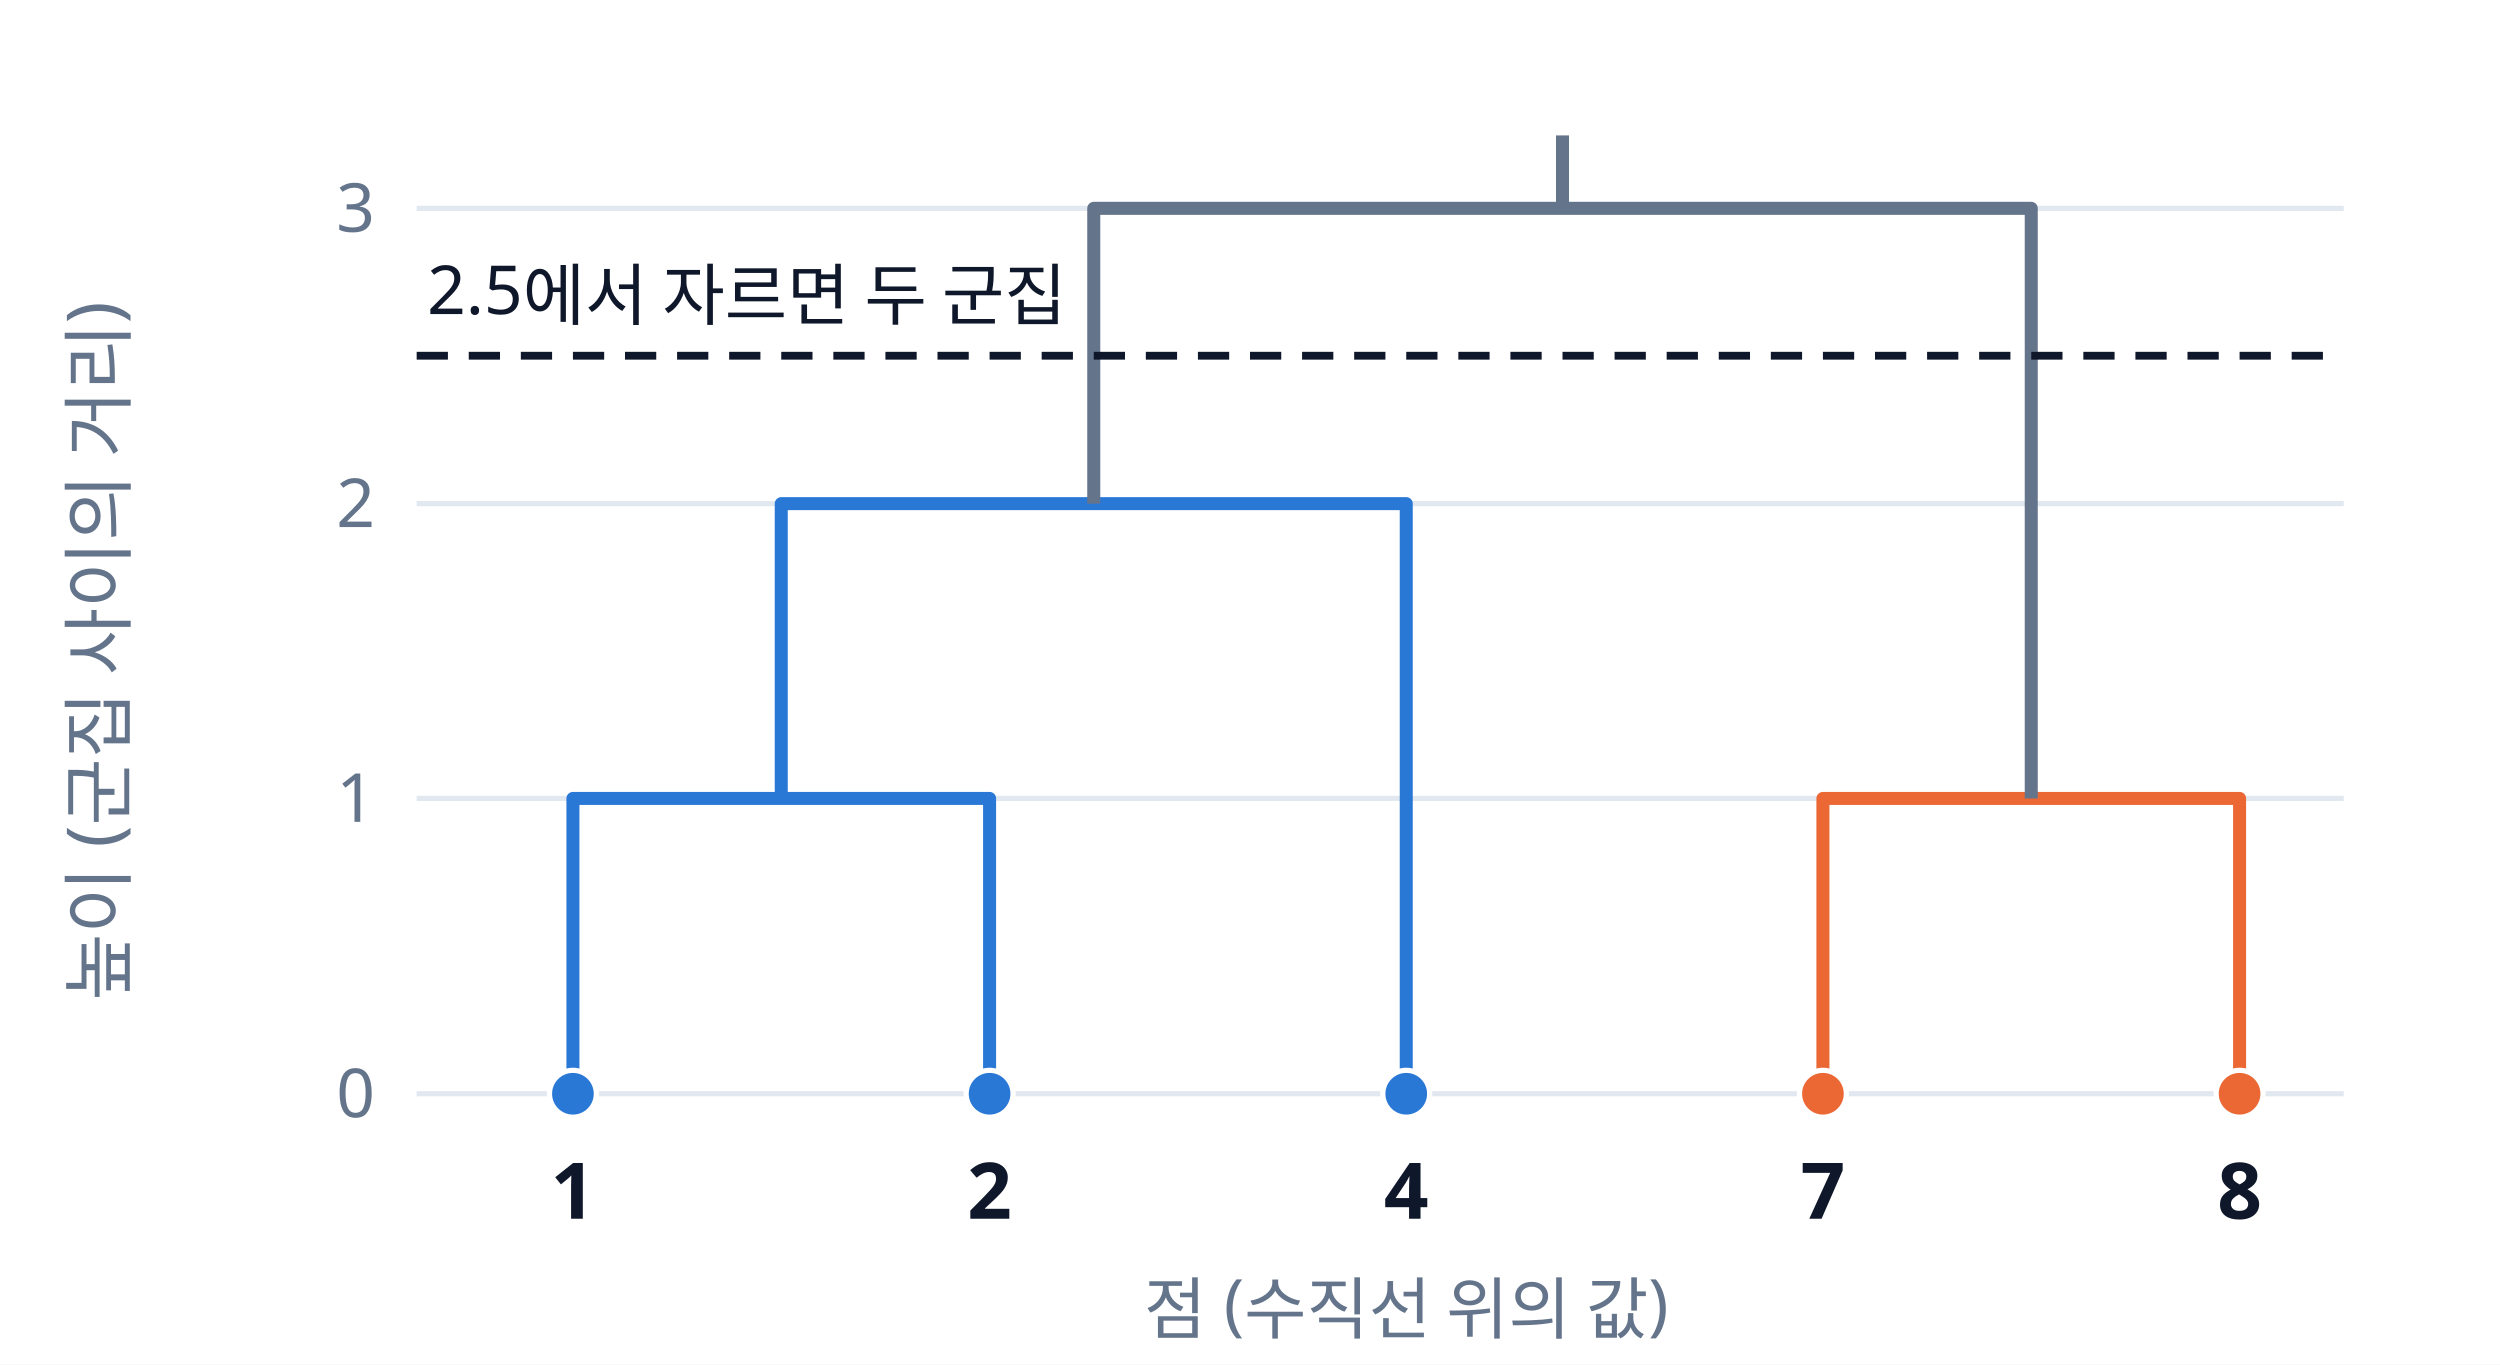
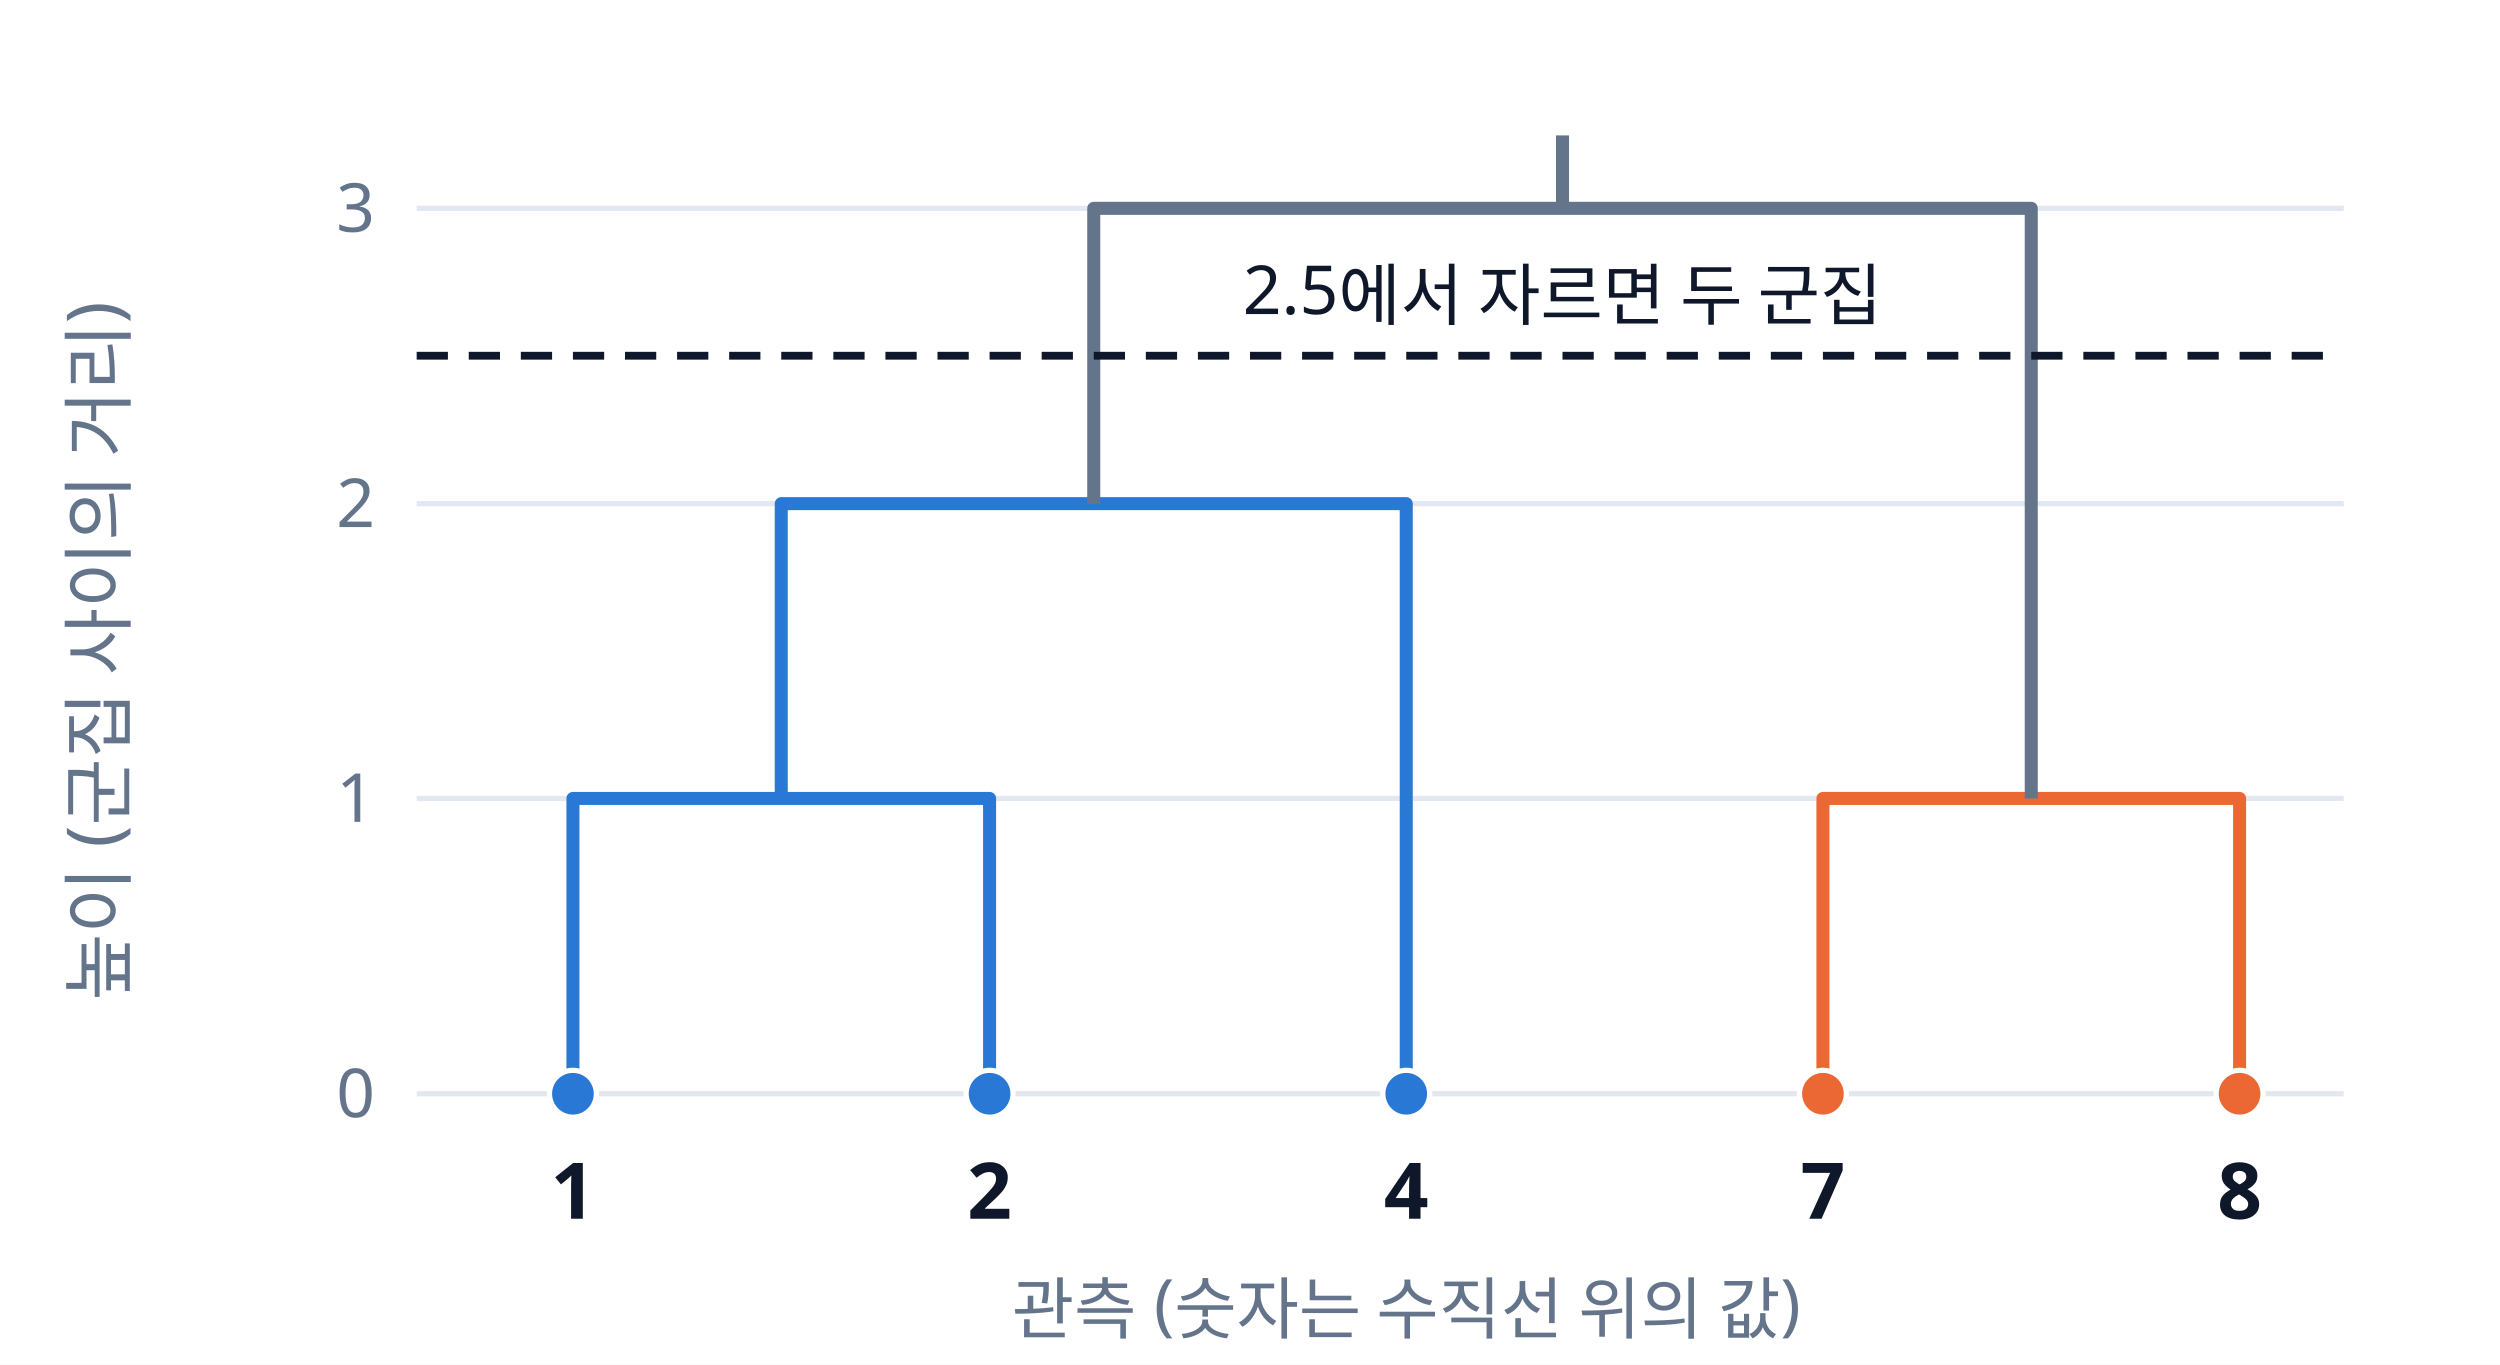
<svg xmlns="http://www.w3.org/2000/svg" viewBox="0 0 480 262" width="480" height="262" font-family="Pretendard, 'Apple SD Gothic Neo', 'Malgun Gothic', 'Noto Sans KR', sans-serif" role="img" aria-label="다섯 점 1, 2, 4, 7, 8의 단일 연결 덴드로그램">
  <rect width="480" height="262" fill="#ffffff" />
  <line x1="80" x2="450" y1="210.0" y2="210.0" stroke="#e2e8f0" stroke-width="1" />
  <text x="72" y="214.5" font-size="13" fill="#64748b" text-anchor="end">0</text>
  <line x1="80" x2="450" y1="153.3" y2="153.3" stroke="#e2e8f0" stroke-width="1" />
  <text x="72" y="157.8" font-size="13" fill="#64748b" text-anchor="end">1</text>
  <line x1="80" x2="450" y1="96.7" y2="96.7" stroke="#e2e8f0" stroke-width="1" />
  <text x="72" y="101.2" font-size="13" fill="#64748b" text-anchor="end">2</text>
  <line x1="80" x2="450" y1="40.0" y2="40.0" stroke="#e2e8f0" stroke-width="1" />
  <text x="72" y="44.5" font-size="13" fill="#64748b" text-anchor="end">3</text>
  <text x="24" y="125.0" font-size="14" fill="#64748b" text-anchor="middle" transform="rotate(-90 24 125.0)">높이 (군집 사이의 거리)</text>
  <path d="M110.0 210.0V153.3H190.0V210.0" fill="none" stroke="#2a78d6" stroke-width="2.5" stroke-linejoin="round" />
  <path d="M350.0 210.0V153.3H430.0V210.0" fill="none" stroke="#eb6834" stroke-width="2.5" stroke-linejoin="round" />
  <path d="M150.0 153.3V96.7H270.0V210.0" fill="none" stroke="#2a78d6" stroke-width="2.5" stroke-linejoin="round" />
  <path d="M210.0 96.7V40.0H390.0V153.3" fill="none" stroke="#64748b" stroke-width="2.5" stroke-linejoin="round" />
  <line x1="300.0" x2="300.0" y1="40.0" y2="26.0" stroke="#64748b" stroke-width="2.5" />
  <line x1="80" x2="450" y1="68.3" y2="68.3" stroke="#0f172a" stroke-width="1.5" stroke-dasharray="6 4" />
-   <text x="82" y="60.3" font-size="13" fill="#0f172a" text-anchor="start">2.5에서 자르면 두 군집</text>
+   <text x="300.0" y="60.3" font-size="13" fill="#0f172a" text-anchor="middle">2.5에서 자르면 두 군집</text>
  <circle cx="110.0" cy="210.0" r="4.5" fill="#2a78d6" stroke="#ffffff" stroke-width="1" />
  <text x="110.0" y="234.0" font-size="15" fill="#0f172a" text-anchor="middle" font-weight="600">1</text>
  <circle cx="190.0" cy="210.0" r="4.5" fill="#2a78d6" stroke="#ffffff" stroke-width="1" />
  <text x="190.0" y="234.0" font-size="15" fill="#0f172a" text-anchor="middle" font-weight="600">2</text>
  <circle cx="270.0" cy="210.0" r="4.5" fill="#2a78d6" stroke="#ffffff" stroke-width="1" />
  <text x="270.0" y="234.0" font-size="15" fill="#0f172a" text-anchor="middle" font-weight="600">4</text>
  <circle cx="350.0" cy="210.0" r="4.5" fill="#eb6834" stroke="#ffffff" stroke-width="1" />
  <text x="350.0" y="234.0" font-size="15" fill="#0f172a" text-anchor="middle" font-weight="600">7</text>
  <circle cx="430.0" cy="210.0" r="4.5" fill="#eb6834" stroke="#ffffff" stroke-width="1" />
  <text x="430.0" y="234.0" font-size="15" fill="#0f172a" text-anchor="middle" font-weight="600">8</text>
-   <text x="270.0" y="256.0" font-size="13" fill="#64748b" text-anchor="middle">점 (수직선 위의 값)</text>
+   <text x="270.0" y="256.0" font-size="13" fill="#64748b" text-anchor="middle">관측 (숫자는 수직선 위의 값)</text>
</svg>
